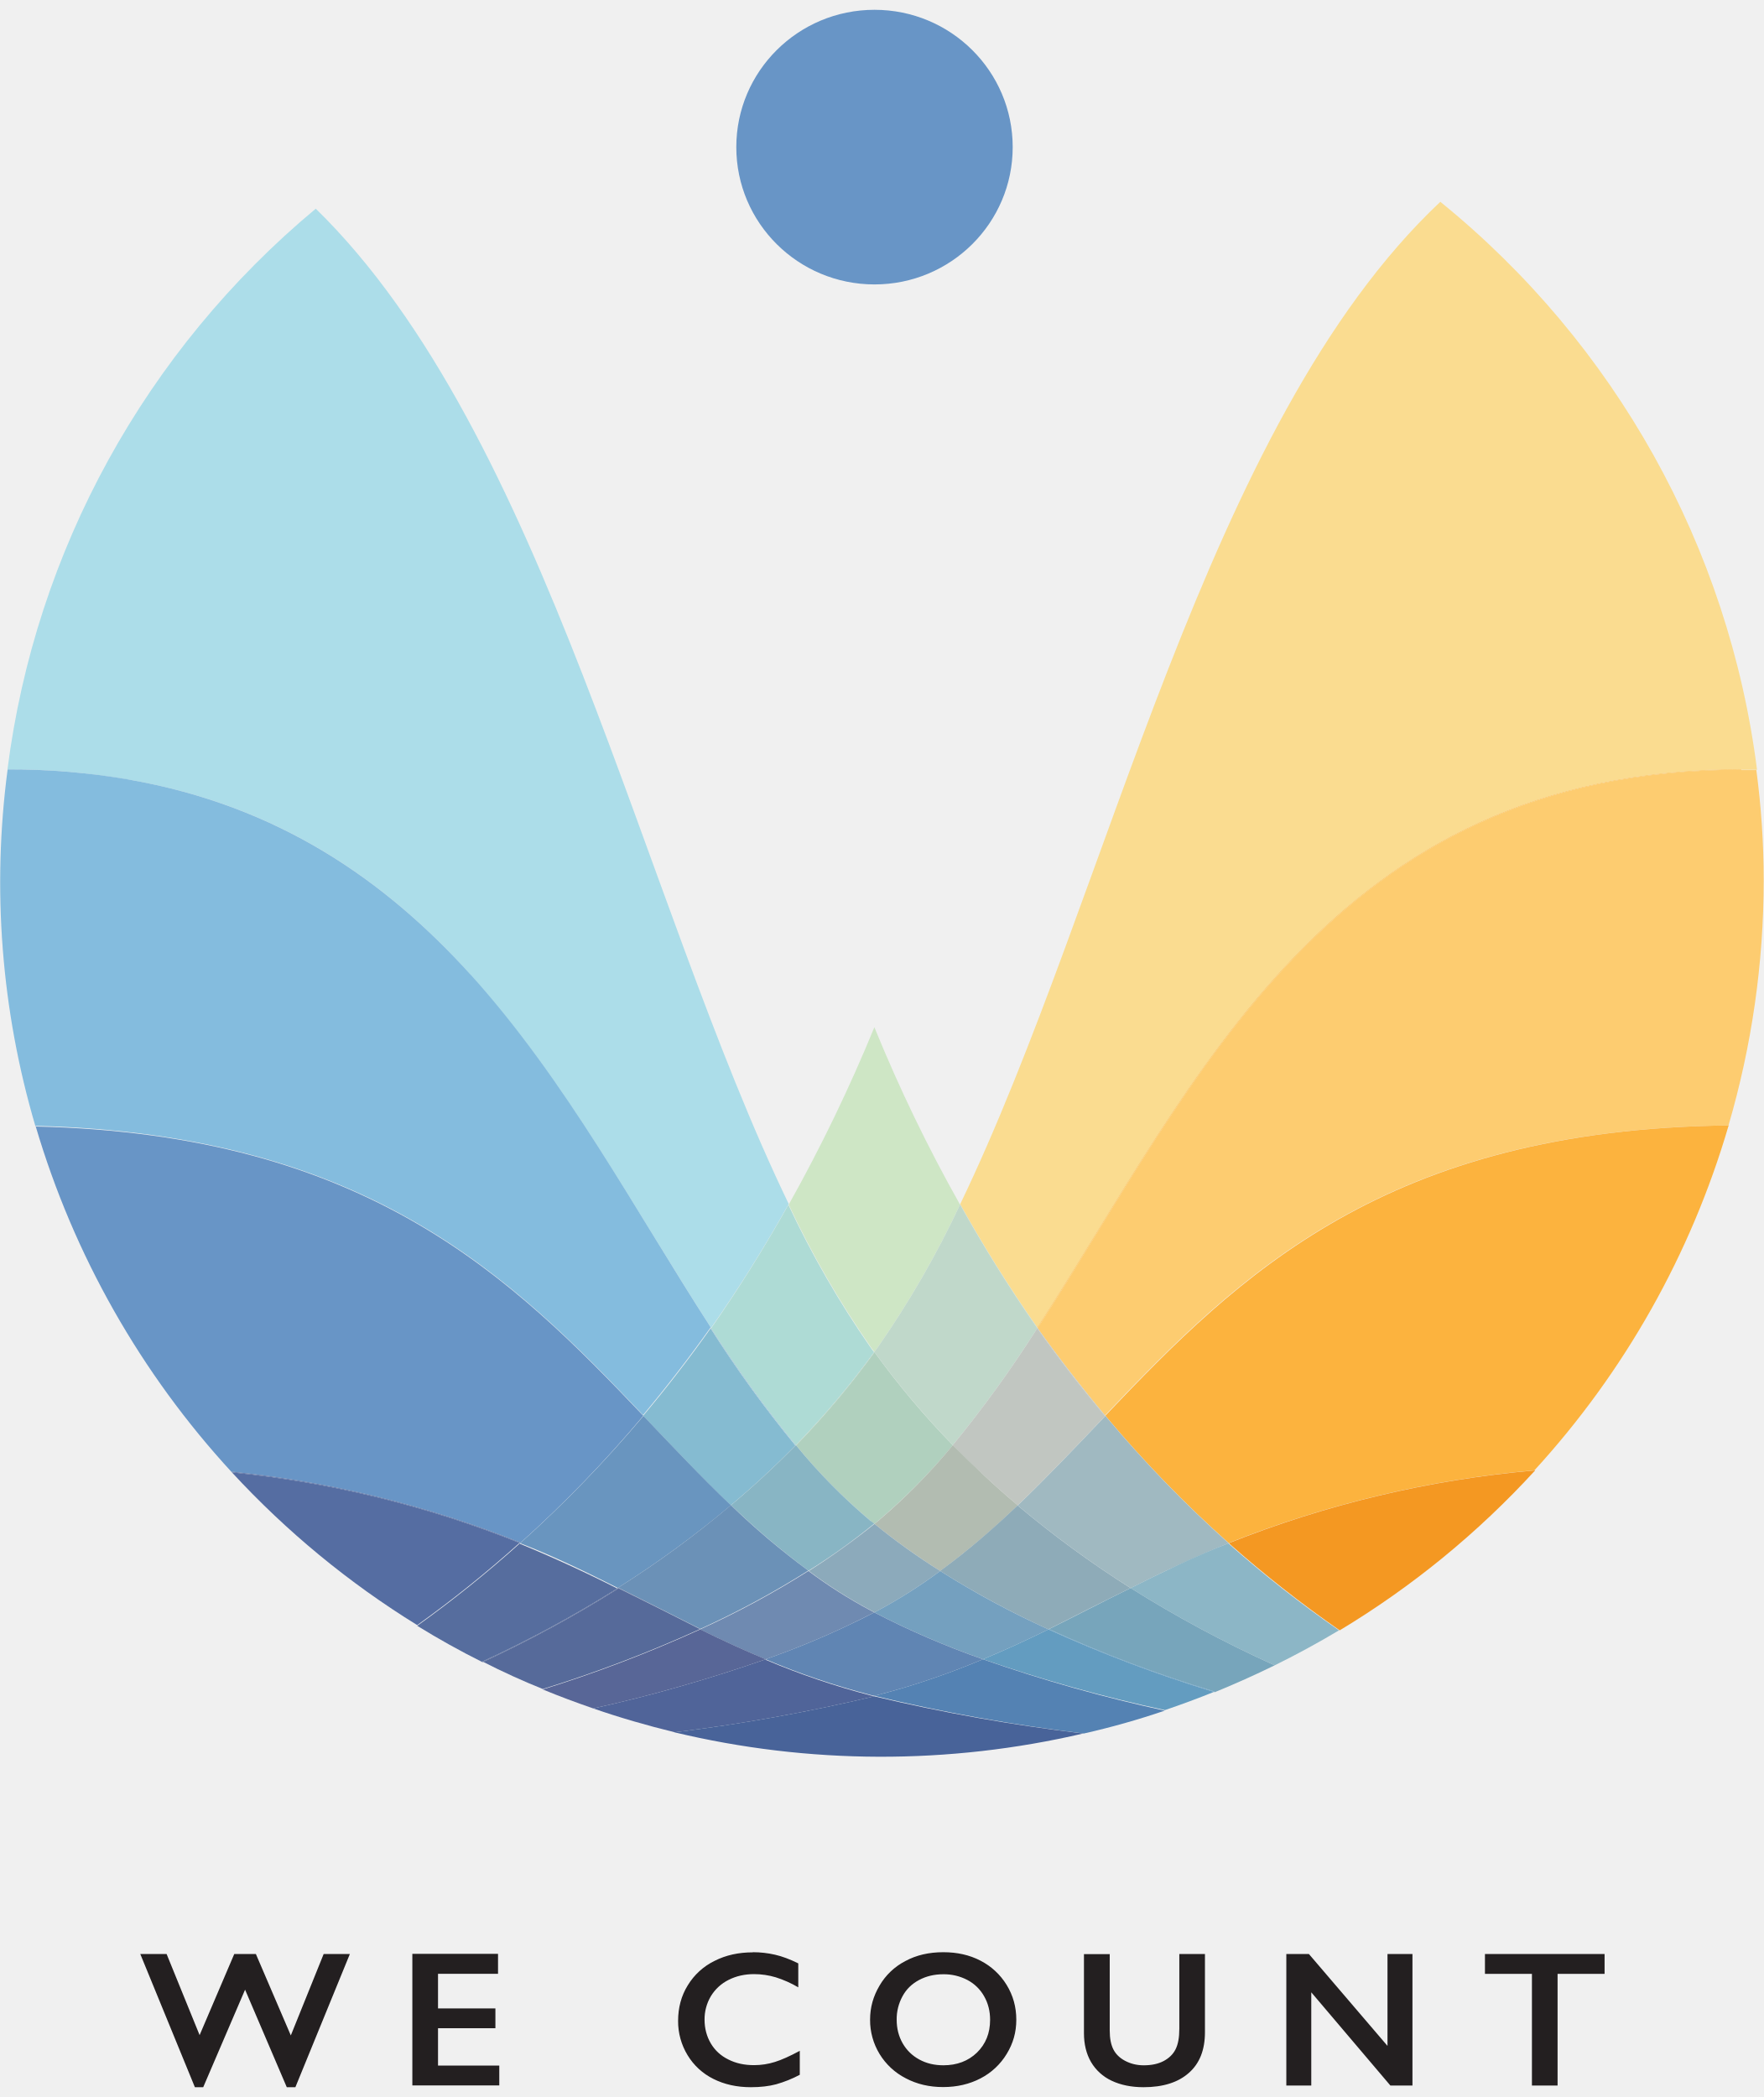
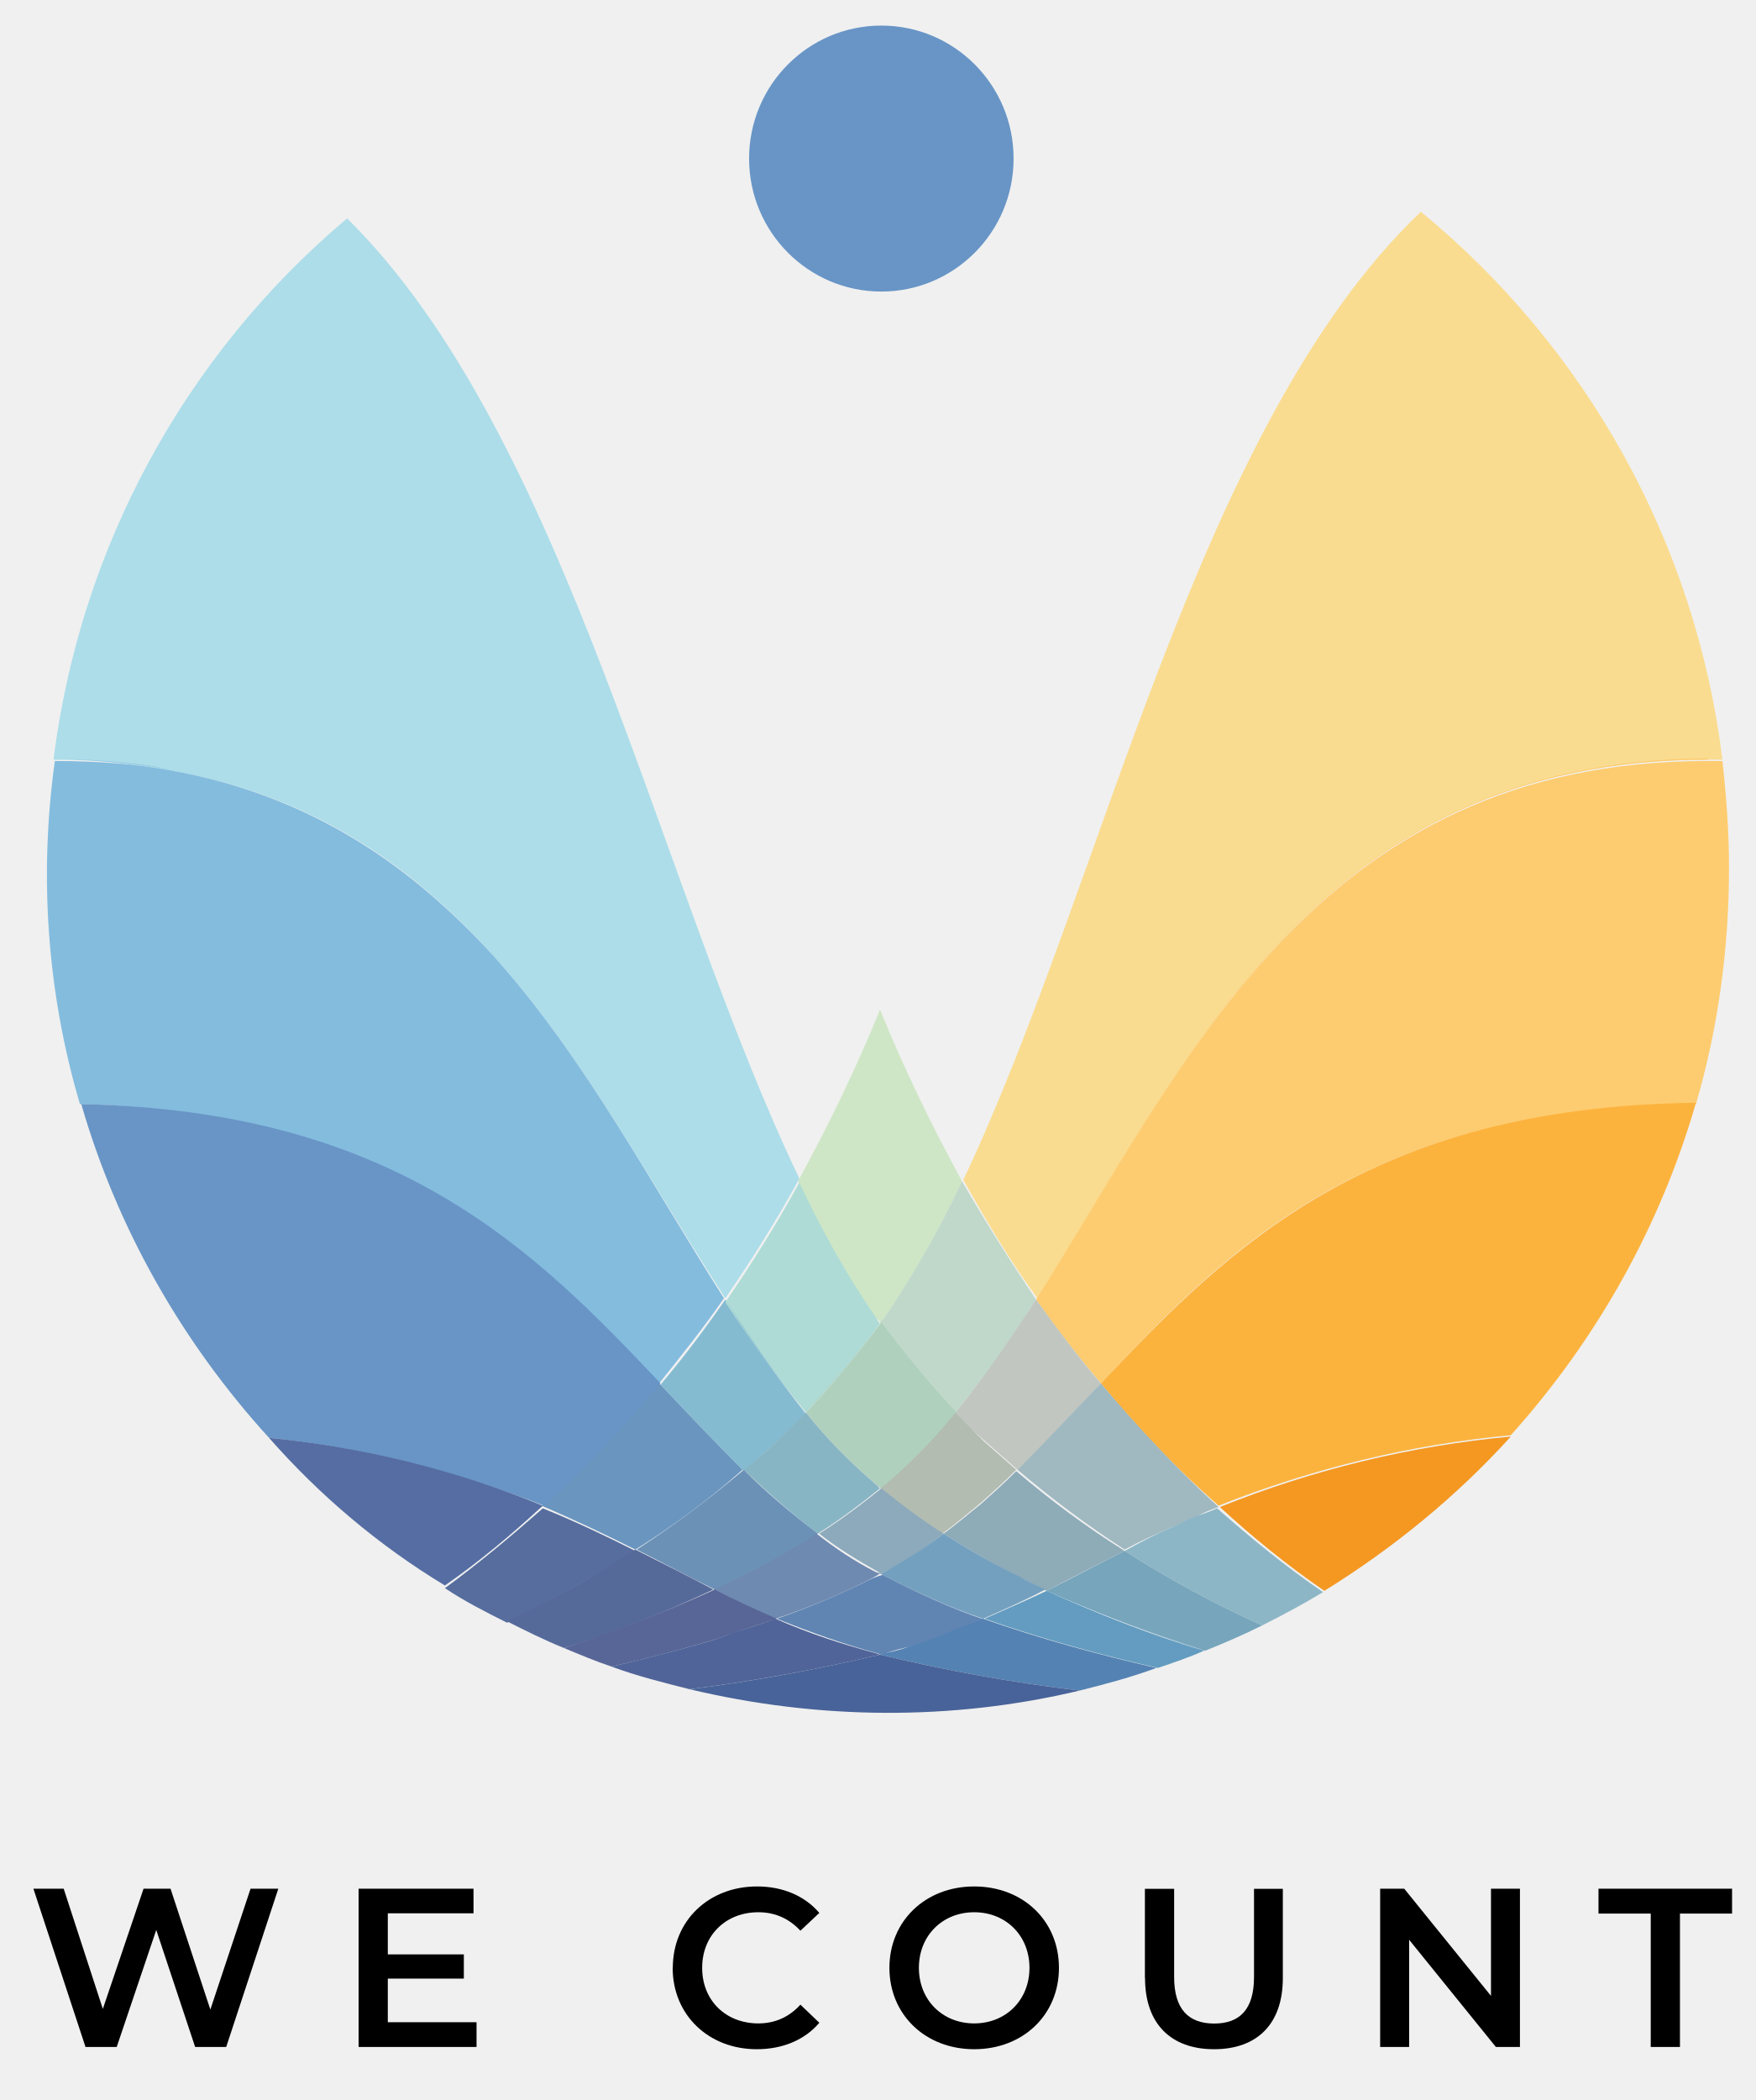
- <svg xmlns="http://www.w3.org/2000/svg" class="logo" viewBox="0 0 90 107">
-   <g clip-path="url(#a)">
-     <path fill="#85BBD1" d="M36.276 67.756a68.178 68.178 0 0 1-3.459 4.484c1.493 1.567 2.95 3.113 4.47 4.568a45.014 45.014 0 0 0 3.296-3.05 60.636 60.636 0 0 1-4.314-5.96s.007-.014.014-.014c0 0 0-.007-.007-.014v-.014Z" />
-     <path fill="#6995BF" d="M31.53 81.025v-.014h.014a52.468 52.468 0 0 0 5.75-4.203c-1.52-1.455-2.977-3-4.463-4.56a64.303 64.303 0 0 1-6.287 6.493c1.803.703 3.43 1.504 4.993 2.29l-.007-.006Z" />
-     <path fill="#FADC90" d="M88.868 39.244v.035h.785c-1.442-11.364-7.228-21.737-16.16-28.982-12.017 11.308-16.89 35.343-24.5 51.148a72.726 72.726 0 0 0 3.932 6.29c8.077-12.489 14.923-28.49 35.943-28.49Z" />
-     <path fill="#FDCC70" d="M52.946 67.77a73.817 73.817 0 0 0 3.438 4.449c6.79-7.14 14.3-14.604 31.813-14.794a44.585 44.585 0 0 0 1.796-12.51c0-1.883-.127-3.76-.375-5.621h-.757v-.021c-20.999.013-27.845 16.009-35.915 28.49v.007Z" />
-     <path fill="#FDCC70" d="M52.918 67.735s.007.014.014.02c0 0 .007.015.014.015 8.077-12.481 14.916-28.477 35.915-28.49v-.036c-21.02 0-27.866 16.002-35.943 28.49Z" />
-     <path fill="#FCB33E" d="M56.405 72.24a62.144 62.144 0 0 0 6.287 6.493 55.242 55.242 0 0 1 15.603-3.71 44.562 44.562 0 0 0 9.901-17.57l.036-.028c-17.526.19-25.03 7.66-31.827 14.807v.007Z" />
-     <path fill="#F49822" d="M68.358 83.189a44.976 44.976 0 0 0 9.972-8.16h-.035a55.137 55.137 0 0 0-15.596 3.711 60.416 60.416 0 0 0 5.659 4.449Z" />
-     <path fill="#CEE6C5" d="M44.614 68.978c.057-.077.128-.154.184-.245a49.476 49.476 0 0 0 4.188-7.267 79.618 79.618 0 0 1-4.371-9.052 82.685 82.685 0 0 1-4.371 9.052 49.475 49.475 0 0 0 4.187 7.267c.056.084.12.168.184.245Z" />
-     <path fill="#C0D8CA" d="M48.986 61.43v.037s0-.014.007-.022c0 0 0-.007-.008-.014Z" />
-     <path fill="#C0D8CA" d="M44.614 68.978a42.902 42.902 0 0 0 4.004 4.758 60.584 60.584 0 0 0 4.307-5.96s-.007-.013-.014-.02a78.982 78.982 0 0 1-3.925-6.29 49.466 49.466 0 0 1-4.188 7.267c-.056.09-.127.168-.184.245Z" />
-     <path fill="#C0D8CA" d="M52.918 67.735a71.634 71.634 0 0 1-3.932-6.29s0 .014-.008.021a81.64 81.64 0 0 0 3.926 6.29s.007-.014.014-.02ZM52.91 67.756s.008.014.015.021c0 0-.007-.014-.014-.021Z" />
-     <path fill="#C0D8CA" d="M52.94 67.756s-.008-.014-.015-.022c0 0-.007.015-.014.022a.1.1 0 0 0 .014.02s.007-.013.014-.02Z" />
-     <path fill="#C1C6C1" d="M56.39 72.226s-.007.014-.014.014a67.595 67.595 0 0 1-3.451-4.463 60.585 60.585 0 0 1-4.307 5.96c.523.541 1.06 1.068 1.62 1.574a48.433 48.433 0 0 0 1.69 1.497c1.52-1.455 2.984-3 4.477-4.568 0 0-.007-.014-.014-.014Z" />
-     <path fill="#C1C6C1" d="M52.94 67.791s-.008-.014-.015-.014a67.63 67.63 0 0 0 3.451 4.463s.008-.014.015-.014a70.431 70.431 0 0 1-3.438-4.449s-.007.014-.014.021v-.007Z" />
-     <path fill="#C1C6C1" d="M52.94 67.792s.007-.014.014-.022c0 0-.007-.014-.015-.014 0 0-.007.014-.014.022 0 0 .007.014.014.014Z" />
-     <path fill="#A0B9C1" d="M62.671 78.74h.014a62.067 62.067 0 0 1-6.28-6.493c-1.493 1.567-2.957 3.113-4.477 4.568a52.758 52.758 0 0 0 5.764 4.217c.778-.394 1.57-.78 2.398-1.16.488-.225.983-.45 1.492-.667.36-.155.721-.31 1.09-.457v-.007Z" />
-     <path fill="#A0B9C1" d="M62.685 78.733a62.864 62.864 0 0 1-6.287-6.494 62.077 62.077 0 0 0 6.28 6.494h.007Z" />
-     <path fill="#8CB6C6" d="M60.083 79.865c-.82.386-1.613.773-2.391 1.166a60.41 60.41 0 0 0 7.348 3.943 45.994 45.994 0 0 0 3.282-1.785 59.115 59.115 0 0 1-5.65-4.442c-.376.148-.736.295-1.097.45-.51.218-1.012.443-1.492.668ZM62.671 78.74h.007s.015 0 .022-.007h-.022l-.007.008Z" />
-     <path fill="#8CB6C6" d="M60.083 79.865c.488-.225.983-.443 1.492-.668-.51.218-1.012.436-1.492.668Z" />
-     <path fill="#ACDDE9" d="M23.99 49.723c4.902 5.418 8.452 12.109 12.272 17.998v.007c0 .007.014.021.02.028a73.016 73.016 0 0 0 3.962-6.325C32.71 45.823 27.838 22.104 16.112 10.648 7.426 17.88 1.81 28.091.382 39.252c2.214 0 4.265.196 6.181.527 7.646 1.328 13.078 5.123 17.428 9.937v.007Z" />
-     <path fill="#AEDBD5" d="M40.611 73.737a43.41 43.41 0 0 0 3.99-4.744 2 2 0 0 1-.177-.232 49.47 49.47 0 0 1-4.188-7.267v-.035a74.817 74.817 0 0 1-3.946 6.31 60.636 60.636 0 0 0 4.314 5.96l.007.008Z" />
-     <path fill="#B0D0BE" d="M40.626 73.757a29.315 29.315 0 0 0 3.805 3.851l.184.148.183-.148a30.902 30.902 0 0 0 3.82-3.865 42.279 42.279 0 0 1-4.004-4.758s-.006.007-.006.014c0 0 0 .007.007.014a44.078 44.078 0 0 1-3.99 4.744Z" />
-     <path fill="#B0D0BE" d="M44.614 69.014s0-.007-.006-.014a44.091 44.091 0 0 1-3.99 4.744l.015.014a44.22 44.22 0 0 0 3.989-4.744h-.008Z" />
-     <path fill="#B2BCB1" d="M48.618 73.743a30.492 30.492 0 0 1-3.82 3.873l-.176.14a34.163 34.163 0 0 0 3.352 2.404 37.459 37.459 0 0 0 3.954-3.352 42.629 42.629 0 0 1-1.69-1.497 56.863 56.863 0 0 1-1.62-1.575v.007Z" />
-     <path fill="#B2BCB1" d="M48.618 73.743a30.429 30.429 0 0 1-3.82 3.865l-.184.148.177-.14a30.491 30.491 0 0 0 3.82-3.873h.007Z" />
-     <path fill="#8EABB8" d="M47.974 80.16a45.985 45.985 0 0 0 5.524 2.98v-.029s.014.007.021.014a326.57 326.57 0 0 1 4.166-2.094 52.772 52.772 0 0 1-5.764-4.217 44.785 44.785 0 0 1-1.917 1.736 34.639 34.639 0 0 1-2.037 1.61h.007Z" />
-     <path fill="#77A5BB" d="M61.985 86.316s-.028.007-.042.014a.1.1 0 0 1 .042.014 49.403 49.403 0 0 0 3.055-1.37 60.402 60.402 0 0 1-7.348-3.943c-1.415.696-2.758 1.399-4.166 2.094a67.329 67.329 0 0 0 8.46 3.191Z" />
-     <path fill="#77A5BB" d="M53.526 83.126c1.4-.696 2.751-1.399 4.166-2.095a327.897 327.897 0 0 0-4.166 2.094Z" />
-     <path fill="#84BCDE" d="M1.81 57.446c16.968.421 24.31 7.73 31 14.758a71.874 71.874 0 0 0 3.452-4.477c-3.82-5.903-7.363-12.593-12.264-18.012-4.357-4.807-9.789-8.602-17.427-9.937a35.552 35.552 0 0 0-6.182-.52 43.951 43.951 0 0 0 1.415 18.195h.014l-.007-.007Z" />
-     <path fill="#84BCDE" d="M6.563 39.778a35.53 35.53 0 0 0-6.181-.527c2.214 0 4.265.19 6.181.52v.007ZM23.99 49.723c4.902 5.411 8.445 12.108 12.265 18.012v-.007c-3.82-5.896-7.37-12.587-12.272-17.998l.008-.007Z" />
-     <path fill="#85BBD1" d="m36.276 67.756.008.008v-.008h-.008ZM40.59 73.751l.014-.014a61.482 61.482 0 0 1-4.314-5.96s-.007.014-.014.014a60.654 60.654 0 0 0 4.314 5.96Z" />
-     <path fill="#88B5C4" d="M44.43 77.616a29.375 29.375 0 0 1-3.804-3.858l-.015.014s-.007-.014-.014-.021a46.513 46.513 0 0 1-3.296 3.05 39.697 39.697 0 0 0 3.954 3.345 33.034 33.034 0 0 0 3.352-2.403l-.176-.14v.013Z" />
-     <path fill="#88B5C4" d="m40.612 73.743-.015.015s.008.014.015.022l.014-.015-.014-.015v-.007ZM44.43 77.609a29.751 29.751 0 0 1-3.804-3.851 29.37 29.37 0 0 0 3.805 3.858l.177.14-.184-.147h.007ZM40.611 73.743l.016.016-.016-.016Z" />
-     <path fill="#8CAABB" d="m44.614 82.276.184-.099a25.733 25.733 0 0 0 3.176-2.017 33.018 33.018 0 0 1-3.352-2.403 36.286 36.286 0 0 1-3.353 2.403 24.432 24.432 0 0 0 3.176 2.017l.184.099h-.014Z" />
-     <path fill="#8CAABB" d="m44.608 77.757.007.008v-.008h-.008Z" />
-     <path fill="#8CAABB" d="M44.608 77.757a36.287 36.287 0 0 1-3.353 2.403 33.018 33.018 0 0 0 3.352-2.403Z" />
-     <path fill="#74A0BF" d="M47.974 80.16a25.732 25.732 0 0 1-3.176 2.017l-.184.098a42.913 42.913 0 0 0 5.546 2.39 57.882 57.882 0 0 0 3.338-1.525 45.024 45.024 0 0 1-5.524-2.98ZM52.076 82.465ZM52.076 82.465Z" />
-     <path fill="#639CC0" d="M50.167 84.665a78.49 78.49 0 0 0 9.272 2.593 46.541 46.541 0 0 0 2.504-.928 68.254 68.254 0 0 1-8.445-3.19 57.814 57.814 0 0 1-3.338 1.525h.007Z" />
-     <path fill="#639CC0" d="M53.498 83.111v.03s.021-.008.028-.015a.054.054 0 0 1-.028-.015Z" />
-     <path fill="#639CC0" d="M53.526 83.126s-.014.007-.021.014a67.806 67.806 0 0 0 8.445 3.19.101.101 0 0 0 .042-.013 68.47 68.47 0 0 1-8.459-3.191h-.007Z" />
-     <path fill="#639CC0" d="M53.527 83.126c-.007 0-.015.007-.022.015 0 0 .015-.008.022-.015Z" />
-     <path fill="#6895C6" d="M1.81 57.446v.037h.015c0-.015-.007-.022-.014-.037Z" />
-     <path fill="#6895C6" d="M32.824 72.24c-6.69-7.028-14.074-14.372-31-14.759a44.763 44.763 0 0 0 10.009 17.647v-.035c5.05.513 10 1.729 14.704 3.612-.007.007-.021.014-.028.021.006 0 .02.008.028.014a63.657 63.657 0 0 0 6.287-6.5Z" />
-     <path fill="#6B91B7" d="M37.287 76.808a51.484 51.484 0 0 1-5.743 4.203c1.422.702 2.773 1.398 4.18 2.1h-.014s.007 0 .014.008a45.804 45.804 0 0 0 5.517-2.98 38.14 38.14 0 0 1-3.954-3.345v.014ZM37.294 76.808Z" />
-     <path fill="#6B91B7" d="M31.544 81.017a51.738 51.738 0 0 0 5.743-4.203 50.93 50.93 0 0 1-5.75 4.203h.007Z" />
-     <path fill="#6F8AB1" d="M43.257 82.943c.452-.218.905-.436 1.35-.668l-.183-.098a24.45 24.45 0 0 1-3.176-2.017 45.354 45.354 0 0 1-5.524 2.98 55.762 55.762 0 0 0 3.339 1.525 42.682 42.682 0 0 0 4.194-1.722Z" />
-     <path fill="#6085B3" d="M43.257 82.943a42.633 42.633 0 0 1-4.194 1.722c1.74.738 3.529 1.342 5.36 1.82l.184.042.184-.042c.46-.12.913-.246 1.365-.38a40.039 40.039 0 0 0 3.997-1.44 42.893 42.893 0 0 1-5.545-2.39 34.38 34.38 0 0 1-1.351.668Z" />
-     <path fill="#5482B3" d="M46.156 86.106c-.452.133-.905.26-1.365.38l-.183.041c3.522.85 7.093 1.49 10.693 1.926a40.293 40.293 0 0 0 4.13-1.167 78.342 78.342 0 0 1-9.278-2.621 40.039 40.039 0 0 1-3.996 1.44Z" />
-     <path fill="#556DA2" d="M21.289 82.922a59.602 59.602 0 0 0 5.22-4.196 54.172 54.172 0 0 0-14.676-3.598 45.063 45.063 0 0 0 9.456 7.794Z" />
-     <path fill="#556DA2" d="M11.833 75.093v.035a54.431 54.431 0 0 1 14.675 3.598c.008-.007.022-.014.029-.02a54.325 54.325 0 0 0-14.704-3.613Z" />
-     <path fill="#566D9E" d="M31.495 81.052a69.794 69.794 0 0 0-4.958-2.277v-.035a60.25 60.25 0 0 1-5.248 4.217 41.475 41.475 0 0 0 3.331 1.855c.014 0 .021-.014.035-.014-.014 0-.02-.014-.035-.02a60.538 60.538 0 0 0 6.875-3.726Z" />
-     <path fill="#566A9A" d="M31.53 81.031s-.021.014-.035.021c.007 0 .02.007.035.014a60.574 60.574 0 0 1-6.875 3.732c.99.506 2.009.97 3.042 1.385 2.737-.85 5.41-1.87 8.02-3.058a384.515 384.515 0 0 0-4.18-2.094h-.007ZM31.53 81.01v.015s.008 0 .016-.008h-.016v-.007Z" />
-     <path fill="#566A9A" d="M31.544 81.018s-.007 0-.014.007a383.59 383.59 0 0 1 4.18 2.094h.014c-1.407-.703-2.758-1.399-4.18-2.101Z" />
-     <path fill="#566A9A" d="M31.53 81.025s.008 0 .015-.007c0 0-.007 0-.015.007ZM31.495 81.053a59.455 59.455 0 0 1-6.875 3.725c.014 0 .021.013.035.02a60.574 60.574 0 0 0 6.875-3.731.118.118 0 0 1-.035-.014Z" />
-     <path fill="#586697" d="M36.898 85.388c.729-.231 1.45-.47 2.172-.723a55.73 55.73 0 0 1-3.339-1.525 68.434 68.434 0 0 1-8.034 3.064c.841.351 1.704.667 2.574.97 1.492-.33 2.97-.703 4.435-1.125.735-.21 1.464-.428 2.192-.66Z" />
-     <path fill="#506499" d="M34.706 86.05c-1.464.421-2.95.794-4.435 1.124 1.358.47 2.744.871 4.159 1.216a92.246 92.246 0 0 0 10.184-1.835l-.183-.042a38.782 38.782 0 0 1-5.361-1.82v-.028a78.559 78.559 0 0 1-4.364 1.384ZM34.706 86.049Z" />
-     <path fill="#486399" d="M34.423 88.389h-.021a45.332 45.332 0 0 0 20.871.063 92.817 92.817 0 0 1-10.666-1.897 92.403 92.403 0 0 1-10.177 1.834h-.007Z" />
-     <path fill="#486399" d="M34.437 88.389a92.395 92.395 0 0 0-.007 0h.007Z" />
-     <path fill="#6895C6" d="M44.622 14.513c3.894 0 7.051-3.137 7.051-7.006 0-3.87-3.157-7.007-7.051-7.007-3.895 0-7.052 3.137-7.052 7.007 0 3.87 3.157 7.006 7.052 7.006Z" />
-     <path fill="#231F20" d="m8.501 99.704 1.684 4.139 1.768-4.139h1.103l1.783 4.154 1.676-4.154h1.337l-2.78 6.796h-.439l-2.128-4.976-2.136 4.976h-.425l-2.786-6.796h1.35-.007ZM25.412 99.703v1.012H22.35v1.764h2.928v1.012H22.35v1.905h3.126v1.012H21.04v-6.712h4.364l.007.007ZM38.419 99.612c.382 0 .757.043 1.124.127.368.084.764.232 1.189.443v1.222a5.544 5.544 0 0 0-1.153-.513 3.858 3.858 0 0 0-1.104-.161c-.48 0-.912.098-1.3.295a2.211 2.211 0 0 0-.906.836 2.309 2.309 0 0 0-.319 1.195c0 .436.107.85.319 1.209.212.358.509.632.898.822.389.197.82.288 1.308.288a3.54 3.54 0 0 0 1.061-.162c.34-.105.764-.295 1.273-.569v1.223a6.173 6.173 0 0 1-1.209.485c-.368.098-.8.148-1.287.148-.715 0-1.351-.141-1.91-.422a3.193 3.193 0 0 1-1.322-1.216 3.316 3.316 0 0 1-.481-1.743c0-.674.162-1.286.495-1.82a3.28 3.28 0 0 1 1.365-1.244c.58-.295 1.23-.436 1.952-.436l.007-.007ZM48.137 99.612c.7 0 1.33.14 1.888.429a3.37 3.37 0 0 1 1.337 1.237c.332.541.495 1.131.495 1.778 0 .646-.163 1.209-.488 1.743a3.362 3.362 0 0 1-1.337 1.251c-.566.295-1.202.443-1.91.443-.707 0-1.336-.148-1.909-.45a3.35 3.35 0 0 1-1.337-1.244 3.319 3.319 0 0 1-.48-1.743c0-.633.162-1.195.48-1.736a3.25 3.25 0 0 1 1.323-1.258c.559-.302 1.202-.45 1.93-.45h.008Zm-2.384 3.444c0 .443.1.843.304 1.202.206.358.488.632.85.829.36.197.77.295 1.23.295.693 0 1.266-.218 1.711-.646.446-.436.672-.991.672-1.673 0-.443-.099-.843-.304-1.202a2.093 2.093 0 0 0-.849-.829 2.573 2.573 0 0 0-1.237-.295c-.46 0-.87.098-1.238.295-.368.197-.65.471-.842.829a2.426 2.426 0 0 0-.297 1.202v-.007ZM56.624 99.704v3.908c0 .4.064.716.184.955s.318.436.594.584c.276.147.594.232.955.232.403 0 .735-.071 1.018-.218.276-.148.481-.345.608-.598.128-.253.192-.597.192-1.047v-3.816h1.308v3.985c0 .906-.269 1.595-.82 2.08-.545.485-1.316.731-2.313.731-.623 0-1.167-.112-1.627-.33a2.393 2.393 0 0 1-1.054-.956c-.24-.415-.36-.907-.36-1.469v-4.034h1.308l.007-.007ZM66.787 99.704l4.01 4.688v-4.688h1.274v6.712h-1.125l-4.038-4.758v4.758h-1.273v-6.712h1.152ZM81.874 99.704v1.012h-2.398v5.7h-1.309v-5.7H75.77v-1.012h6.104Z" />
-   </g>
-   <defs>
-     <clipPath id="a">
-       <path fill="#fff" d="M0 .5h90v106H0z" />
-     </clipPath>
-   </defs>
+ <svg xmlns="http://www.w3.org/2000/svg" width="92" height="110" viewBox="0 0 92 110" fill="none">
+   <path d="M38.002 68.073C36.893 69.675 35.784 71.138 34.606 72.531C36.062 74.064 37.517 75.596 38.972 77.059C40.08 76.084 41.189 75.109 42.228 74.064C40.704 72.114 39.249 70.093 38.002 68.073Z" fill="#85BBD1" />
+   <path d="M33.29 81.169C35.299 79.915 37.17 78.522 38.902 76.989C37.447 75.526 35.992 73.994 34.537 72.461C32.666 74.76 30.588 76.92 28.371 78.87C30.172 79.636 31.766 80.403 33.29 81.169Z" fill="#6995BF" />
+   <path d="M89.482 39.792H90.244C88.859 28.507 83.177 18.267 74.447 11.092C62.668 22.307 57.887 46.131 50.473 61.804C51.72 64.033 52.968 66.123 54.353 68.004C62.183 55.674 68.904 39.792 89.482 39.792Z" fill="#FADC90" />
+   <path d="M54.284 68.073C55.393 69.675 56.501 71.069 57.679 72.462C64.331 65.356 71.675 57.973 88.859 57.833C90.037 53.793 90.591 49.614 90.591 45.434C90.591 43.553 90.452 41.742 90.245 39.861H89.482C68.904 39.861 62.183 55.674 54.284 68.073Z" fill="#FDCC70" />
+   <path d="M54.284 68.003C54.284 68.05 54.284 68.05 54.284 68.003C62.252 55.674 68.904 39.791 89.482 39.791V39.722C68.904 39.791 62.183 55.674 54.284 68.003Z" fill="#FDCC70" />
+   <path d="M57.679 72.462C59.55 74.76 61.629 76.92 63.846 78.87C68.765 76.92 73.892 75.666 79.158 75.178C83.662 70.163 86.988 64.242 88.859 57.764C71.675 57.973 64.331 65.426 57.679 72.462Z" fill="#FCB33E" />
+   <path d="M69.389 83.329C72.992 81.099 76.317 78.383 79.158 75.248C73.892 75.736 68.765 76.99 63.915 78.94C65.578 80.472 67.449 82.005 69.389 83.329Z" fill="#F49822" />
+   <path d="M46.108 69.257L46.316 69.049C47.909 66.75 49.226 64.381 50.404 61.874C48.81 58.948 47.355 55.953 46.108 52.888C44.861 55.953 43.406 58.948 41.812 61.874C42.99 64.381 44.376 66.82 45.9 69.049C46.039 69.118 46.039 69.188 46.108 69.257Z" fill="#CEE6C5" />
+   <path d="M46.108 69.257C47.286 70.929 48.602 72.531 50.057 73.994C51.582 72.113 52.967 70.163 54.284 68.073C52.967 66.123 51.651 64.033 50.404 61.873C49.226 64.381 47.84 66.819 46.316 69.048C46.246 69.118 46.177 69.188 46.108 69.257Z" fill="#C0D8CA" />
+   <path d="M57.679 72.462C56.501 71.138 55.393 69.606 54.284 68.073C52.968 70.093 51.582 72.114 50.058 73.994C50.543 74.552 51.097 75.039 51.651 75.527C52.206 76.014 52.76 76.502 53.314 76.99C54.769 75.596 56.224 74.064 57.679 72.462Z" fill="#C1C6C1" />
+   <path d="M54.284 68.073C55.393 69.606 56.501 71.138 57.679 72.462C56.501 71.069 55.393 69.606 54.284 68.073Z" fill="#C1C6C1" />
+   <path d="M63.846 78.94C61.629 76.92 59.619 74.76 57.679 72.461C56.224 73.994 54.769 75.526 53.314 76.989C55.115 78.522 56.986 79.915 58.926 81.169C59.688 80.751 60.451 80.403 61.282 80.054C61.767 79.845 62.252 79.636 62.737 79.427C63.084 79.218 63.43 79.079 63.846 78.94Z" fill="#A0B9C1" />
+   <path d="M63.846 78.94C61.629 76.92 59.619 74.76 57.679 72.531C59.55 74.76 61.629 76.92 63.846 78.94Z" fill="#A0B9C1" />
+   <path d="M61.282 80.055C60.451 80.403 59.688 80.821 58.926 81.239C61.213 82.702 63.638 84.025 66.132 85.14C67.241 84.582 68.28 84.025 69.319 83.398C67.379 82.075 65.509 80.542 63.776 79.01C63.43 79.149 63.084 79.288 62.668 79.428C62.252 79.567 61.767 79.846 61.282 80.055Z" fill="#8CB6C6" />
+   <path d="M61.282 80.055C61.767 79.846 62.252 79.637 62.737 79.428C62.252 79.567 61.767 79.846 61.282 80.055Z" fill="#8CB6C6" />
+   <path d="M25.945 50.171C30.726 55.535 34.191 62.152 38.001 68.004C39.387 65.983 40.704 63.894 41.882 61.734C34.468 46.27 29.687 22.795 18.185 11.44C9.663 18.615 4.189 28.716 2.803 39.792C4.951 39.792 6.96 40.001 8.831 40.349C16.314 41.603 21.649 45.364 25.945 50.171Z" fill="#ACDDE9" />
+   <path d="M42.228 73.994C43.614 72.531 44.93 70.929 46.108 69.327C46.039 69.257 45.969 69.188 45.969 69.118C44.376 66.82 43.059 64.451 41.882 61.943C40.704 64.103 39.387 66.193 38.002 68.213C39.249 70.094 40.704 72.114 42.228 73.994Z" fill="#AEDBD5" />
+   <path d="M42.228 73.994C43.337 75.387 44.584 76.641 45.97 77.825L46.177 77.965L46.385 77.825C47.771 76.641 49.018 75.387 50.127 73.994C48.741 72.531 47.425 70.929 46.177 69.257C44.93 70.929 43.614 72.531 42.228 73.994Z" fill="#B0D0BE" />
+   <path d="M46.108 69.257C44.93 70.929 43.614 72.462 42.159 73.924C43.614 72.531 44.93 70.929 46.108 69.257Z" fill="#B0D0BE" />
+   <path d="M50.057 73.994C48.949 75.387 47.702 76.641 46.316 77.825L46.108 77.965C47.147 78.801 48.256 79.636 49.364 80.333C50.057 79.846 50.681 79.288 51.374 78.731C51.997 78.174 52.621 77.616 53.245 76.99C52.69 76.502 52.136 76.014 51.582 75.527C51.097 75.039 50.542 74.482 50.057 73.994Z" fill="#B2BCB1" />
+   <path d="M49.434 80.333C50.751 81.169 52.067 81.935 53.453 82.632C53.938 82.841 54.353 83.119 54.839 83.328C56.155 82.632 57.541 81.935 58.926 81.239C56.917 79.985 55.046 78.592 53.245 77.059C52.621 77.686 51.998 78.243 51.374 78.801C50.751 79.288 50.127 79.845 49.434 80.333Z" fill="#8EABB8" />
+   <path d="M63.153 86.463C64.192 86.045 65.162 85.627 66.132 85.14C63.638 84.025 61.213 82.702 58.926 81.239C57.541 81.935 56.224 82.632 54.838 83.329C57.541 84.513 60.312 85.558 63.153 86.463Z" fill="#77A5BB" />
+   <path d="M4.189 57.833C20.818 58.251 28.024 65.496 34.537 72.462C35.646 71.069 36.824 69.606 37.932 68.004C34.191 62.152 30.726 55.535 25.945 50.171C21.65 45.434 16.384 41.672 8.901 40.349C7.03 40.001 5.021 39.861 2.873 39.861C2.041 45.852 2.457 51.982 4.189 57.833Z" fill="#84BCDE" />
+   <path d="M8.831 40.279C6.96 39.931 4.951 39.791 2.803 39.722C4.951 39.791 6.96 40 8.831 40.279Z" fill="#84BCDE" />
+   <path d="M42.228 73.994C40.704 72.114 39.318 70.093 38.002 68.073C39.249 70.093 40.704 72.114 42.228 73.994Z" fill="#85BBD1" />
+   <path d="M45.969 77.825C44.584 76.641 43.336 75.387 42.228 73.994C41.188 75.039 40.149 76.084 38.971 76.99C40.218 78.174 41.465 79.288 42.851 80.333C43.96 79.636 45.069 78.801 46.108 77.965L45.969 77.825Z" fill="#88B5C4" />
+   <path d="M46.108 82.423L46.316 82.353C47.425 81.796 48.464 81.1 49.434 80.333C48.325 79.637 47.217 78.801 46.177 77.965C45.138 78.801 44.029 79.637 42.921 80.333C43.891 81.1 44.93 81.726 46.039 82.353L46.108 82.423Z" fill="#8CAABB" />
+   <path d="M49.434 80.333C48.464 81.099 47.424 81.726 46.316 82.353L46.108 82.423C47.84 83.328 49.642 84.164 51.512 84.791C52.621 84.304 53.73 83.816 54.769 83.259C54.284 83.05 53.868 82.841 53.383 82.562C52.067 81.935 50.75 81.169 49.434 80.333Z" fill="#74A0BF" />
+   <path d="M53.453 82.632C53.938 82.841 54.353 83.119 54.838 83.328C54.353 83.05 53.938 82.841 53.453 82.632Z" fill="#74A0BF" />
+   <path d="M51.582 84.791C54.561 85.836 57.61 86.672 60.659 87.369C61.49 87.09 62.322 86.812 63.084 86.463C60.243 85.627 57.471 84.513 54.839 83.329C53.799 83.816 52.691 84.304 51.582 84.791Z" fill="#639CC0" />
+   <path d="M54.838 83.259C57.471 84.513 60.243 85.558 63.084 86.463H63.153C60.312 85.558 57.541 84.513 54.838 83.259Z" fill="#639CC0" />
+   <path d="M34.606 72.461C28.024 65.496 20.818 58.181 4.258 57.833C6.129 64.311 9.524 70.302 14.097 75.317C19.017 75.805 23.867 77.059 28.509 78.87C30.657 76.92 32.666 74.76 34.606 72.461Z" fill="#6895C6" />
+   <path d="M38.972 76.989C37.17 78.522 35.299 79.915 33.359 81.169C34.745 81.865 36.062 82.562 37.447 83.259C39.318 82.423 41.12 81.447 42.852 80.333C41.466 79.288 40.15 78.174 38.972 76.989Z" fill="#6B91B7" />
+   <path d="M33.359 81.169C35.299 79.915 37.239 78.522 38.972 76.989C37.17 78.522 35.299 79.915 33.359 81.169Z" fill="#6B91B7" />
+   <path d="M44.792 83.119C45.207 82.91 45.692 82.701 46.108 82.423L45.9 82.353C44.792 81.796 43.752 81.099 42.782 80.333C41.05 81.448 39.249 82.423 37.378 83.259C38.417 83.816 39.526 84.304 40.635 84.791C42.09 84.304 43.475 83.746 44.792 83.119Z" fill="#6F8AB1" />
+   <path d="M44.792 83.12C43.475 83.746 42.089 84.304 40.704 84.791C42.436 85.488 44.168 86.115 45.969 86.603L46.177 86.672L46.385 86.603C46.801 86.463 47.286 86.324 47.702 86.254C48.602 85.976 49.434 85.697 50.335 85.349C50.75 85.209 51.166 85 51.651 84.861C49.78 84.234 47.979 83.398 46.247 82.493C45.692 82.632 45.277 82.911 44.792 83.12Z" fill="#6085B3" />
+   <path d="M47.632 86.254C47.217 86.393 46.731 86.532 46.316 86.602L46.108 86.672C49.572 87.508 53.037 88.135 56.57 88.553C57.956 88.204 59.273 87.856 60.589 87.368C57.54 86.672 54.492 85.836 51.512 84.791C51.097 85 50.681 85.139 50.196 85.279C49.434 85.627 48.533 85.975 47.632 86.254Z" fill="#5482B3" />
+   <path d="M47.632 86.254C48.533 85.976 49.364 85.697 50.265 85.349C49.434 85.627 48.533 85.976 47.632 86.254Z" fill="#5482B3" />
+   <path d="M23.312 83.049C25.114 81.796 26.777 80.403 28.44 78.87C23.867 76.989 19.017 75.805 14.097 75.317C16.73 78.313 19.848 80.96 23.312 83.049Z" fill="#556DA2" />
+   <path d="M14.028 75.317C18.947 75.875 23.797 77.059 28.37 78.94C23.797 76.989 18.947 75.805 14.028 75.317Z" fill="#556DA2" />
+   <path d="M33.29 81.239C31.766 80.473 30.172 79.706 28.44 79.01C26.777 80.473 25.114 81.866 23.312 83.189C24.352 83.886 25.46 84.443 26.569 85C28.855 83.816 31.142 82.562 33.29 81.239Z" fill="#566D9E" />
+   <path d="M33.29 81.169C33.29 81.215 33.29 81.215 33.29 81.169C31.142 82.562 28.855 83.816 26.569 84.93C27.539 85.418 28.509 85.906 29.548 86.324C32.25 85.488 34.883 84.443 37.378 83.259C36.061 82.562 34.675 81.865 33.29 81.169Z" fill="#566A9A" />
+   <path d="M33.359 81.169C34.745 81.865 36.131 82.562 37.447 83.259C36.062 82.562 34.745 81.865 33.359 81.169Z" fill="#566A9A" />
+   <path d="M33.29 81.239C31.142 82.632 28.855 83.816 26.569 84.931H26.638C28.925 83.816 31.142 82.632 33.29 81.239Z" fill="#566A9A" />
+   <path d="M38.556 85.488C39.249 85.279 40.011 85 40.704 84.791C39.595 84.304 38.486 83.816 37.447 83.259C34.883 84.443 32.251 85.418 29.548 86.324C30.38 86.672 31.211 87.02 32.043 87.299C33.498 86.951 34.953 86.602 36.408 86.184C37.17 85.975 37.863 85.766 38.556 85.488Z" fill="#586697" />
+   <path d="M36.408 86.184C34.953 86.602 33.498 86.95 32.042 87.299C33.359 87.786 34.745 88.135 36.13 88.483C39.456 88.065 42.851 87.438 46.108 86.672L45.9 86.602C44.099 86.115 42.366 85.557 40.634 84.791C39.941 85.07 39.248 85.279 38.486 85.488C37.863 85.766 37.17 85.975 36.408 86.184Z" fill="#506499" />
+   <path d="M38.556 85.488C39.248 85.279 40.011 85 40.704 84.791C40.011 85.07 39.318 85.279 38.556 85.488Z" fill="#506499" />
+   <path d="M36.408 86.185C34.953 86.603 33.498 86.951 32.042 87.299C33.567 86.951 35.022 86.603 36.408 86.185Z" fill="#506499" />
+   <path d="M36.131 88.483C42.852 90.085 49.85 90.155 56.571 88.553C53.037 88.135 49.573 87.508 46.108 86.672C42.852 87.438 39.526 88.065 36.131 88.483Z" fill="#486399" />
+   <path d="M36.131 88.483C39.457 88.065 42.782 87.438 46.108 86.672C42.852 87.438 39.526 88.065 36.131 88.483Z" fill="#486399" />
+   <path d="M46.177 15.272C50.004 15.272 53.106 12.153 53.106 8.306C53.106 4.459 50.004 1.34 46.177 1.34C42.351 1.34 39.248 4.459 39.248 8.306C39.248 12.153 42.351 15.272 46.177 15.272Z" fill="#6895C6" />
+   <path d="M14.582 98.932L11.852 107.222H10.224L8.187 101.092L6.115 107.222H4.48L1.75 98.932H3.337L5.388 105.229L7.522 98.932H8.935L11.021 105.264L13.127 98.932H14.589H14.582Z" fill="black" />
+   <path d="M24.968 105.933V107.222H18.788V98.932H24.809V100.221H20.319V102.373H24.303V103.641H20.319V105.926H24.968V105.933Z" fill="black" />
+   <path d="M35.251 103.077C35.251 100.604 37.135 98.814 39.664 98.814C41.008 98.814 42.159 99.301 42.928 100.2L41.937 101.133C41.334 100.485 40.593 100.165 39.733 100.165C38.029 100.165 36.789 101.37 36.789 103.077C36.789 104.783 38.022 105.988 39.733 105.988C40.593 105.988 41.334 105.668 41.937 105.006L42.928 105.954C42.166 106.852 41.008 107.34 39.65 107.34C37.128 107.34 35.244 105.55 35.244 103.077H35.251Z" fill="black" />
+   <path d="M46.6 103.077C46.6 100.625 48.485 98.814 51.041 98.814C53.598 98.814 55.483 100.611 55.483 103.077C55.483 105.543 53.598 107.34 51.041 107.34C48.485 107.34 46.6 105.529 46.6 103.077ZM53.938 103.077C53.938 101.384 52.697 100.165 51.041 100.165C49.386 100.165 48.145 101.384 48.145 103.077C48.145 104.769 49.386 105.988 51.041 105.988C52.697 105.988 53.938 104.769 53.938 103.077Z" fill="black" />
+   <path d="M59.986 103.613V98.939H61.518V103.557C61.518 105.264 62.287 105.995 63.617 105.995C64.947 105.995 65.703 105.264 65.703 103.557V98.939H67.213V103.613C67.213 106.03 65.855 107.34 63.61 107.34C61.365 107.34 59.993 106.023 59.993 103.613H59.986Z" fill="black" />
+   <path d="M79.636 98.932V107.222H78.375L73.83 101.607V107.222H72.312V98.932H73.573L78.119 104.547V98.932H79.636Z" fill="black" />
+   <path d="M86.482 100.235H83.752V98.932H90.75V100.235H88.02V107.222H86.489V100.235H86.482Z" fill="black" />
</svg>
